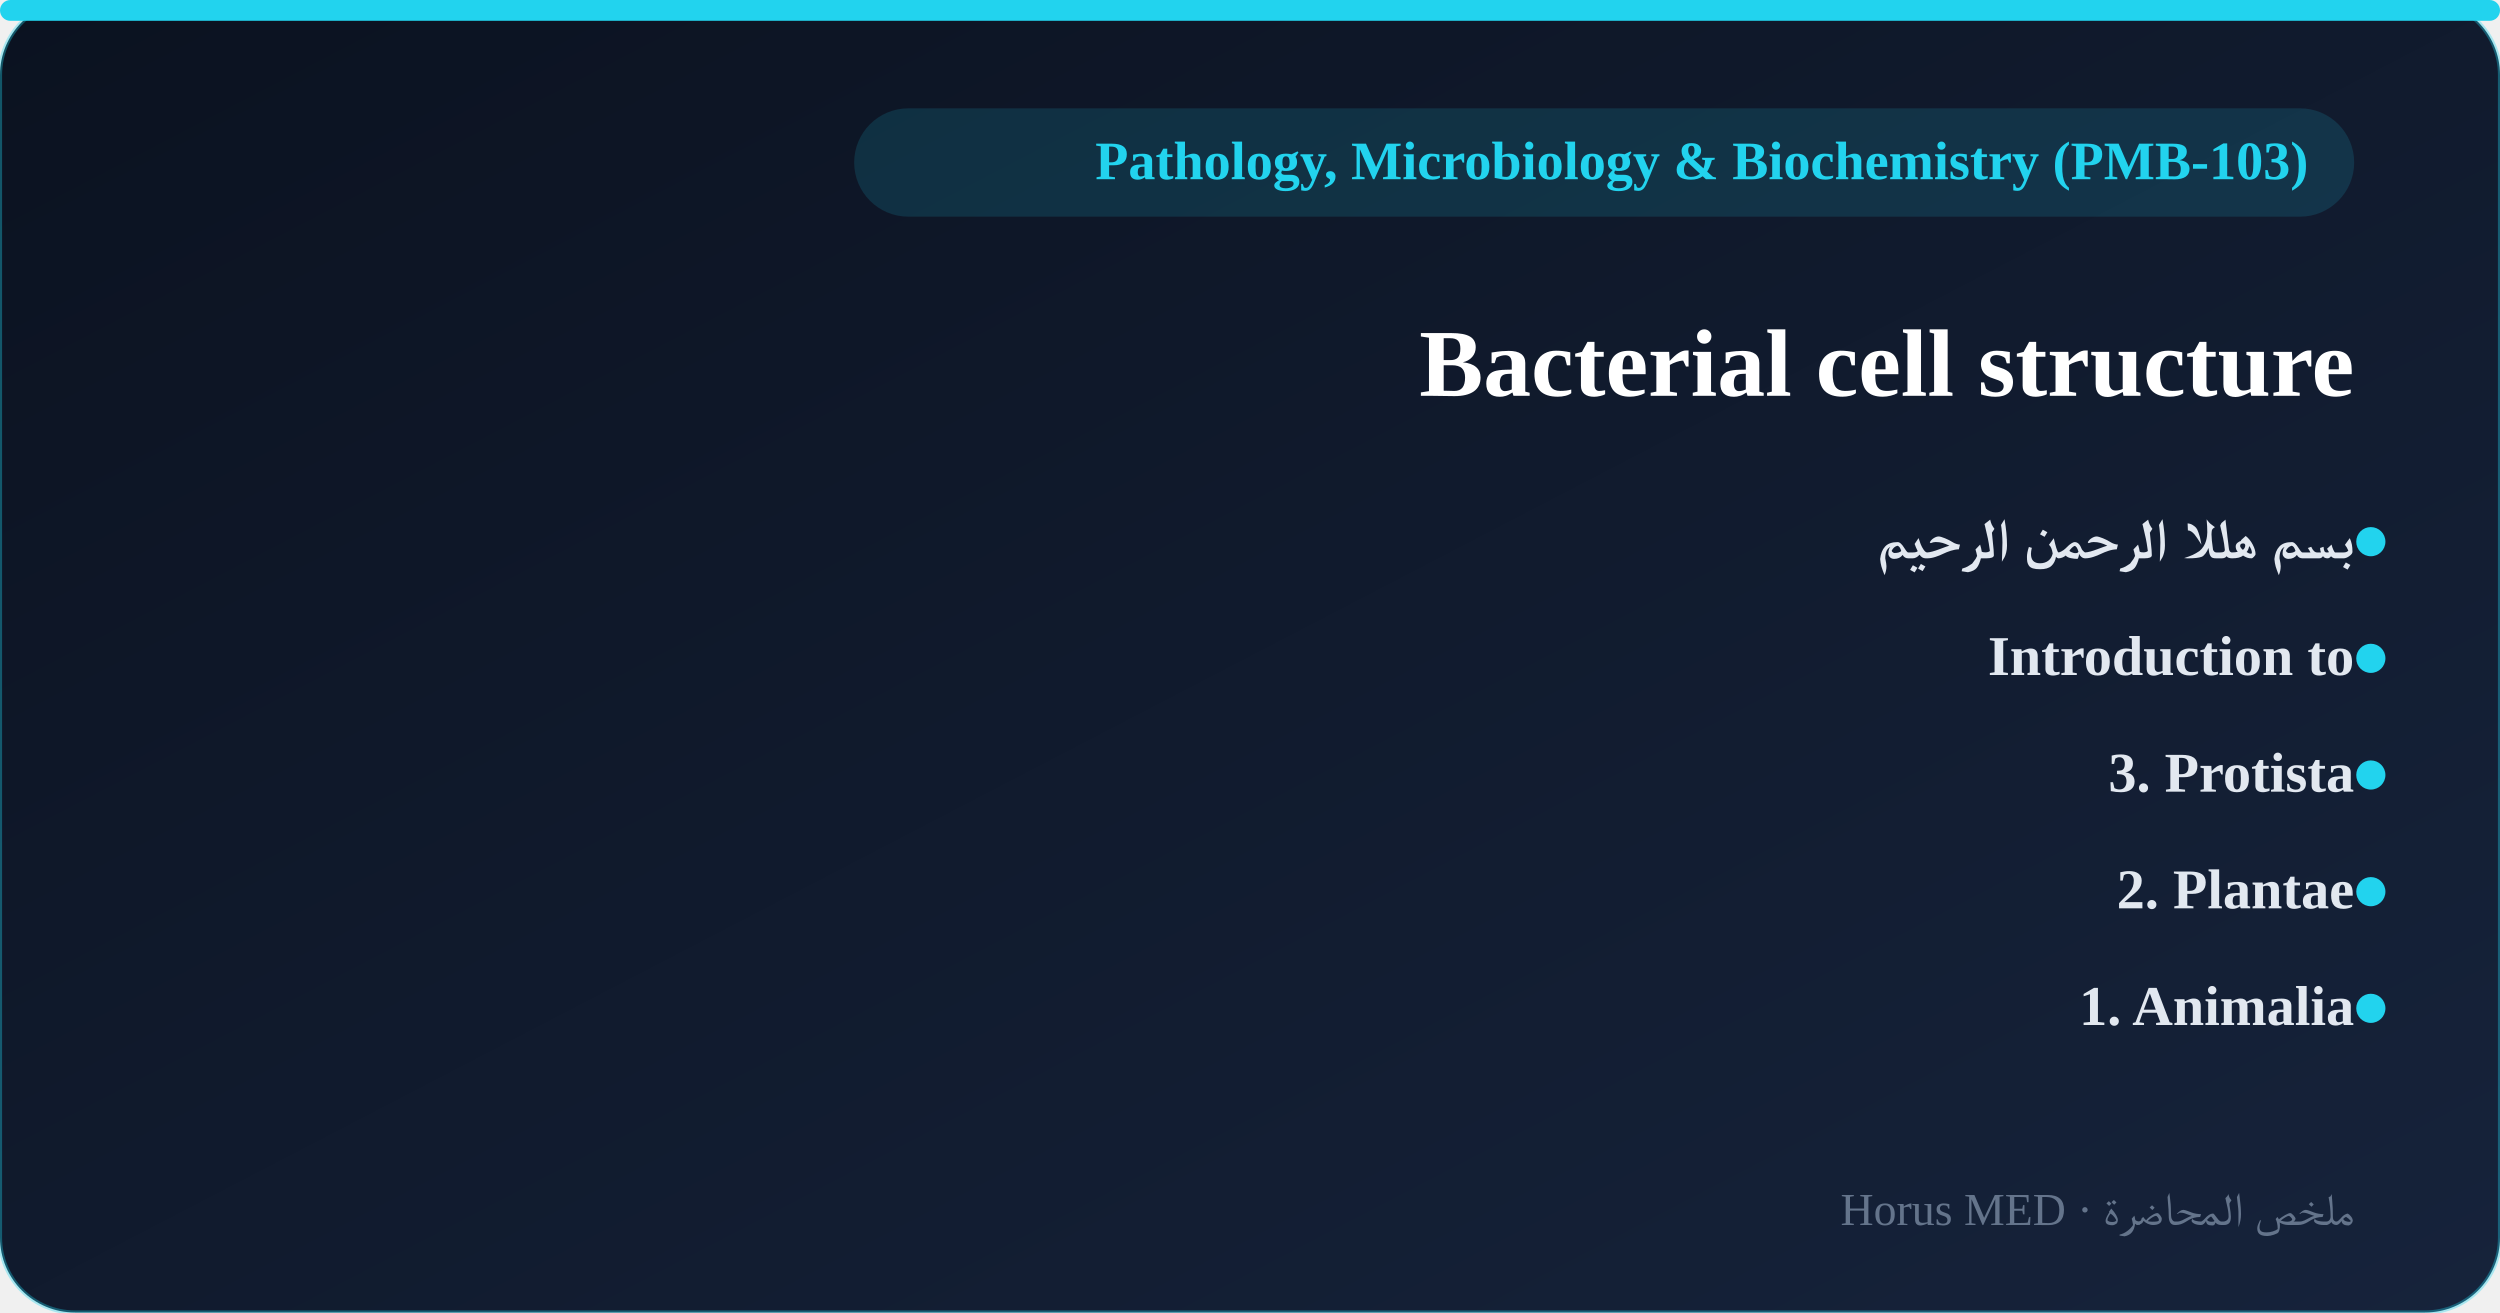
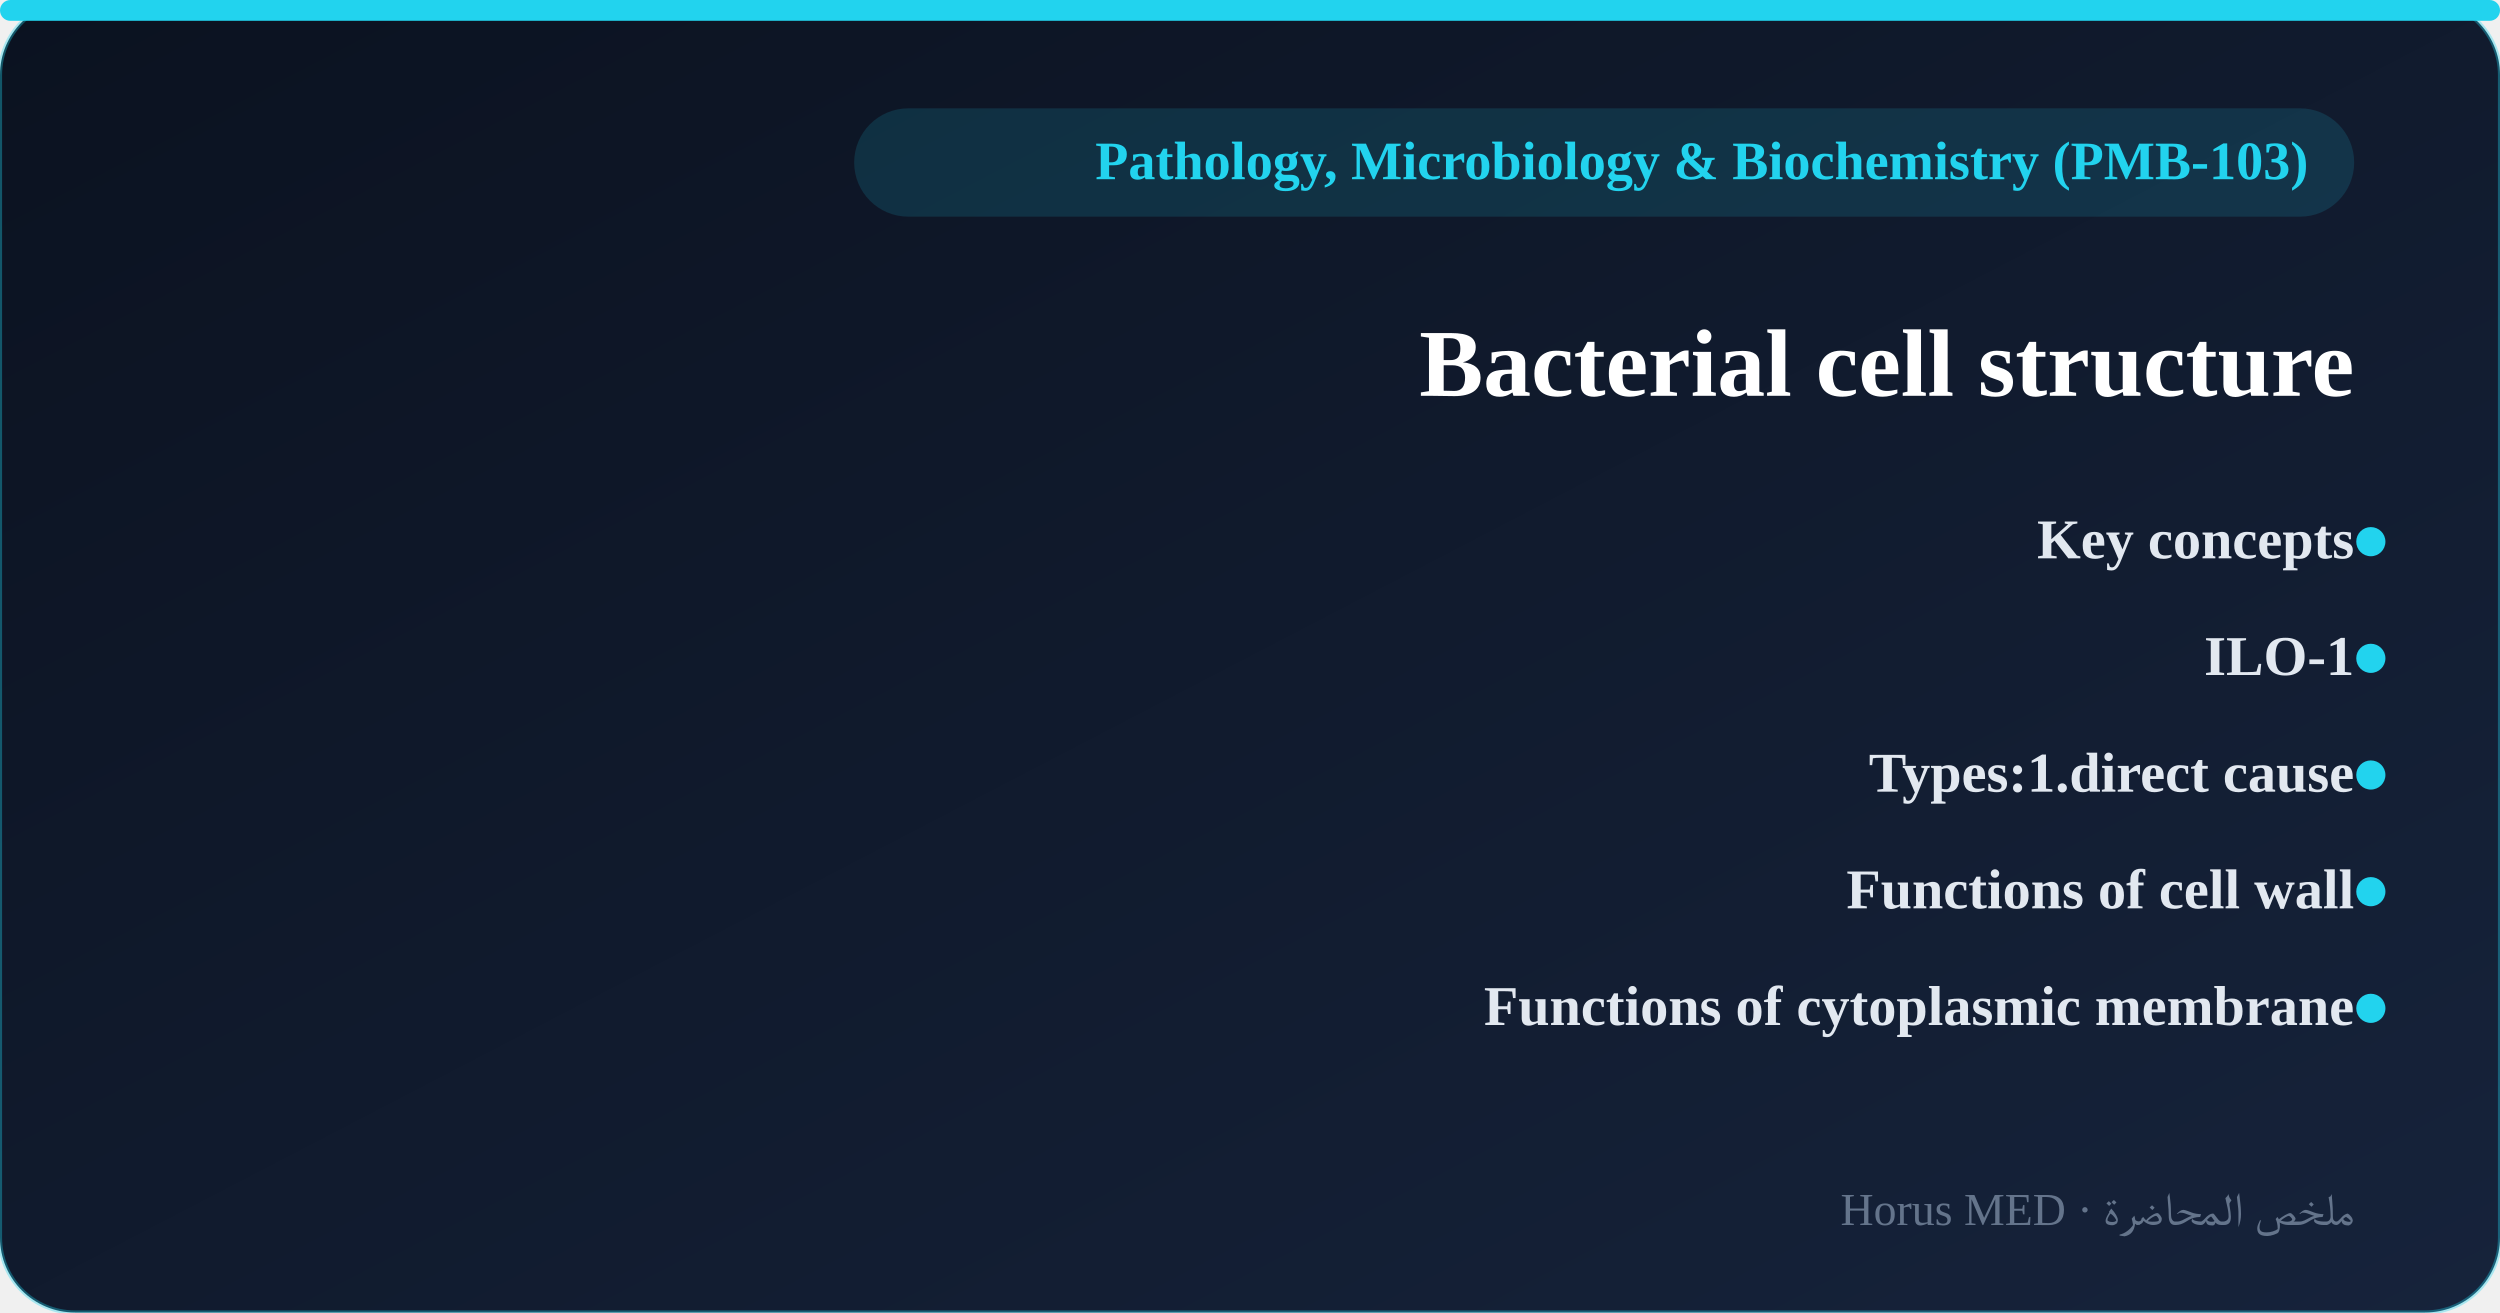
<svg xmlns="http://www.w3.org/2000/svg" width="1200" height="630" viewBox="0 0 1200 630">
  <defs>
    <linearGradient id="bg" x1="0" y1="0" x2="1" y2="1">
      <stop offset="0" stop-color="#0b1220" />
      <stop offset="1" stop-color="#16233b" />
    </linearGradient>
  </defs>
  <rect width="1200" height="630" rx="36" fill="url(#bg)" />
  <rect width="1200" height="630" rx="36" fill="none" stroke="#22d3ee" stroke-opacity="0.35" stroke-width="2" />
  <rect x="0" y="0" width="1200" height="10" rx="5" fill="#22d3ee" />
  <rect x="410" y="52" width="720" height="52" rx="26" fill="#22d3ee" fill-opacity="0.14" />
  <text x="1108" y="86" text-anchor="end" font-size="26" fill="#22d3ee" font-weight="700">Pathology, Microbiology &amp; Biochemistry (PMB-103)</text>
  <text x="1130" y="190" text-anchor="end" font-size="46" fill="#ffffff" font-weight="800">
    <tspan x="1130" dy="0">Bacterial cell structure</tspan>
  </text>
  <circle cx="1138" cy="260" r="7" fill="#22d3ee" />
-   <text x="1130" y="268" text-anchor="end" font-size="27" fill="#e2e8f0" font-weight="600">بسم هللا الرحمن الرحيم</text>
+   <text x="1130" y="268" text-anchor="end" font-size="27" fill="#e2e8f0" font-weight="600">Key concepts</text>
  <circle cx="1138" cy="316" r="7" fill="#22d3ee" />
-   <text x="1130" y="324" text-anchor="end" font-size="27" fill="#e2e8f0" font-weight="600">Introduction to</text>
+   <text x="1130" y="324" text-anchor="end" font-size="27" fill="#e2e8f0" font-weight="600">ILO-1</text>
  <circle cx="1138" cy="372" r="7" fill="#22d3ee" />
-   <text x="1130" y="380" text-anchor="end" font-size="27" fill="#e2e8f0" font-weight="600">3. Protista</text>
+   <text x="1130" y="380" text-anchor="end" font-size="27" fill="#e2e8f0" font-weight="600">Types:1.direct cause</text>
  <circle cx="1138" cy="428" r="7" fill="#22d3ee" />
-   <text x="1130" y="436" text-anchor="end" font-size="27" fill="#e2e8f0" font-weight="600">2. Plantae</text>
+   <text x="1130" y="436" text-anchor="end" font-size="27" fill="#e2e8f0" font-weight="600">Functions of cell wall</text>
  <circle cx="1138" cy="484" r="7" fill="#22d3ee" />
-   <text x="1130" y="492" text-anchor="end" font-size="27" fill="#e2e8f0" font-weight="600">1. Animalia</text>
+   <text x="1130" y="492" text-anchor="end" font-size="27" fill="#e2e8f0" font-weight="600">Functions of cytoplasmic membrane</text>
  <text x="1130" y="588" text-anchor="end" font-size="22" fill="#64748b">Horus MED · ملخص المحاضرة</text>
</svg>
